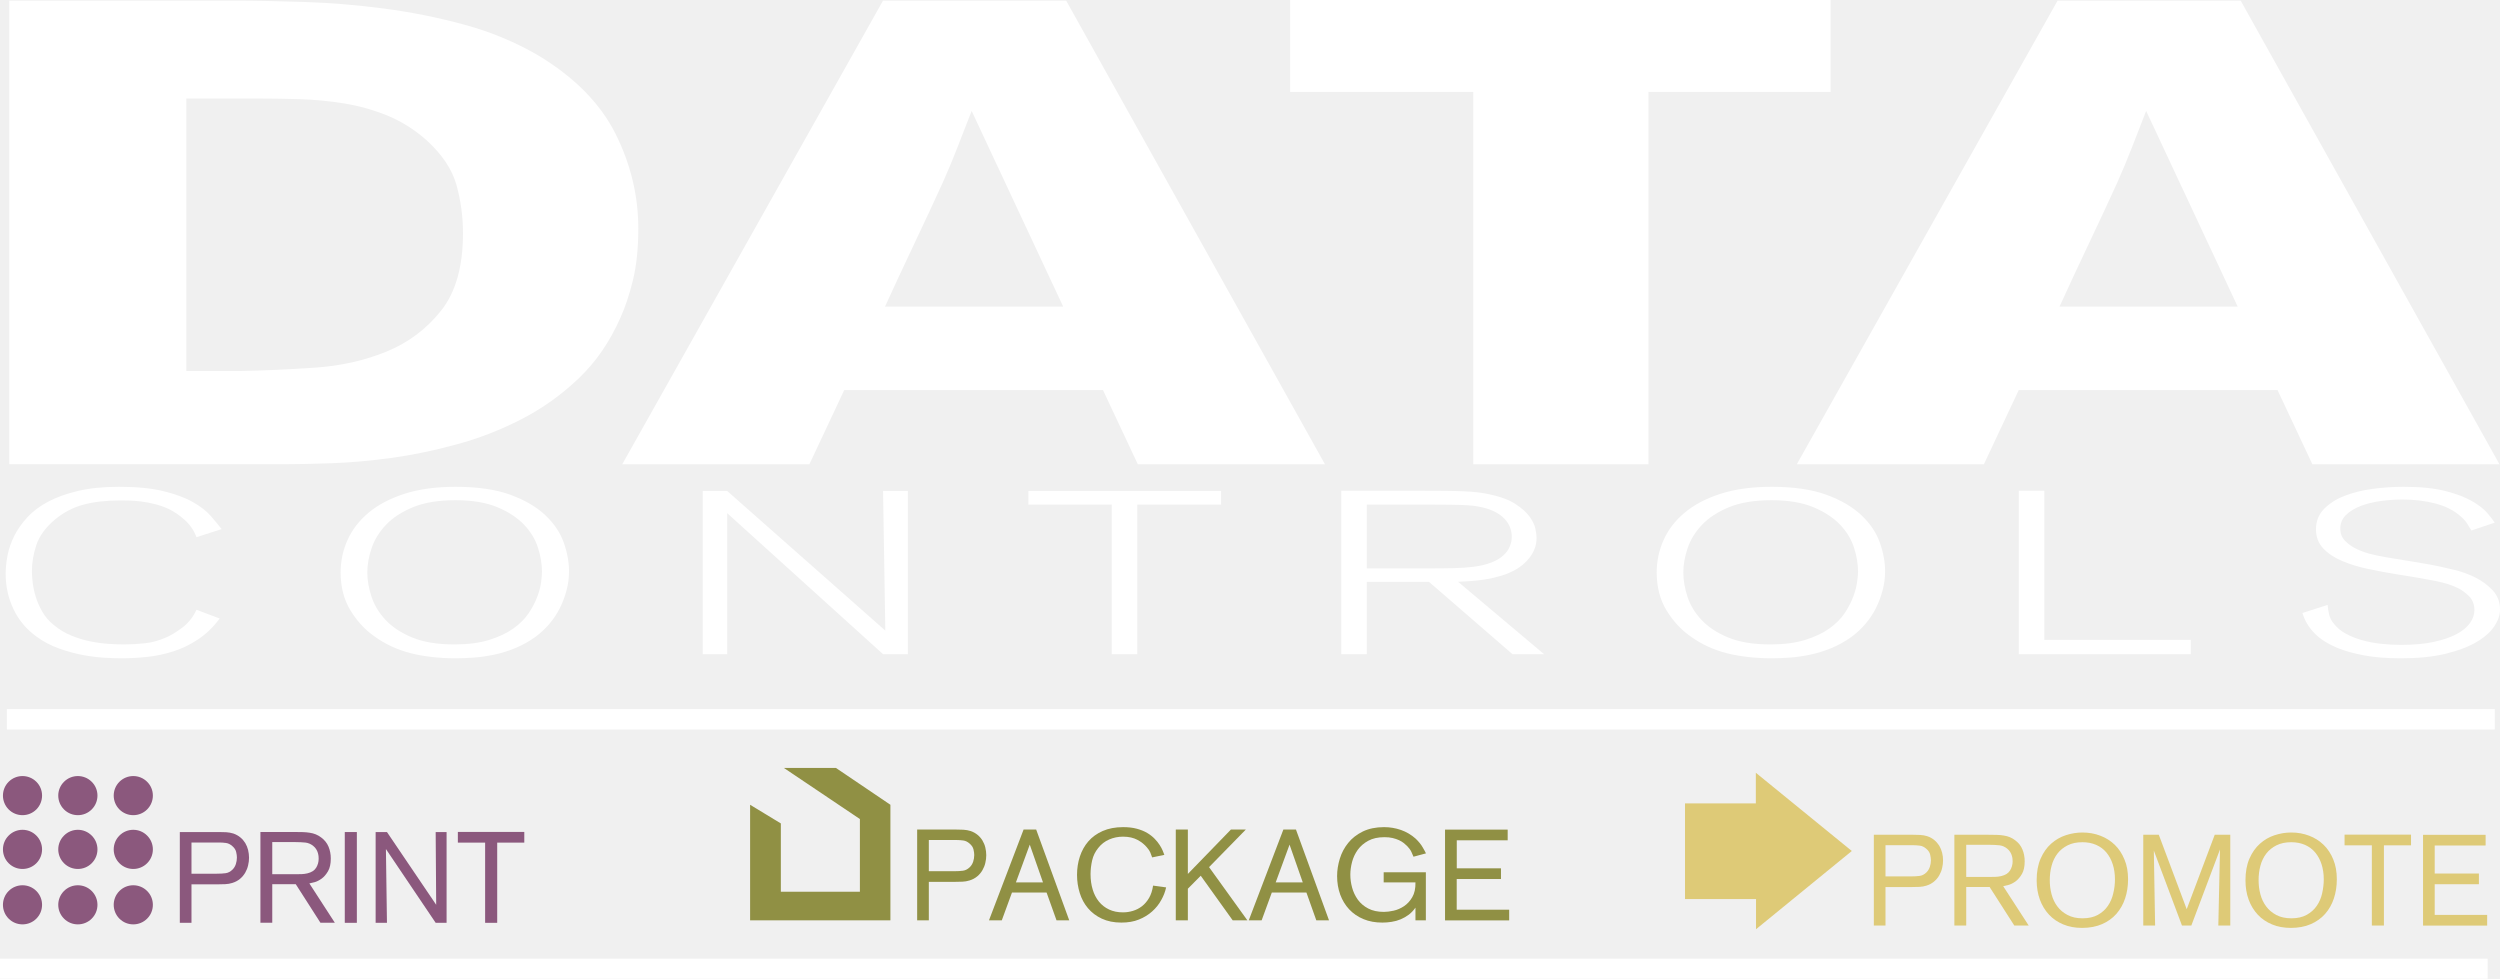
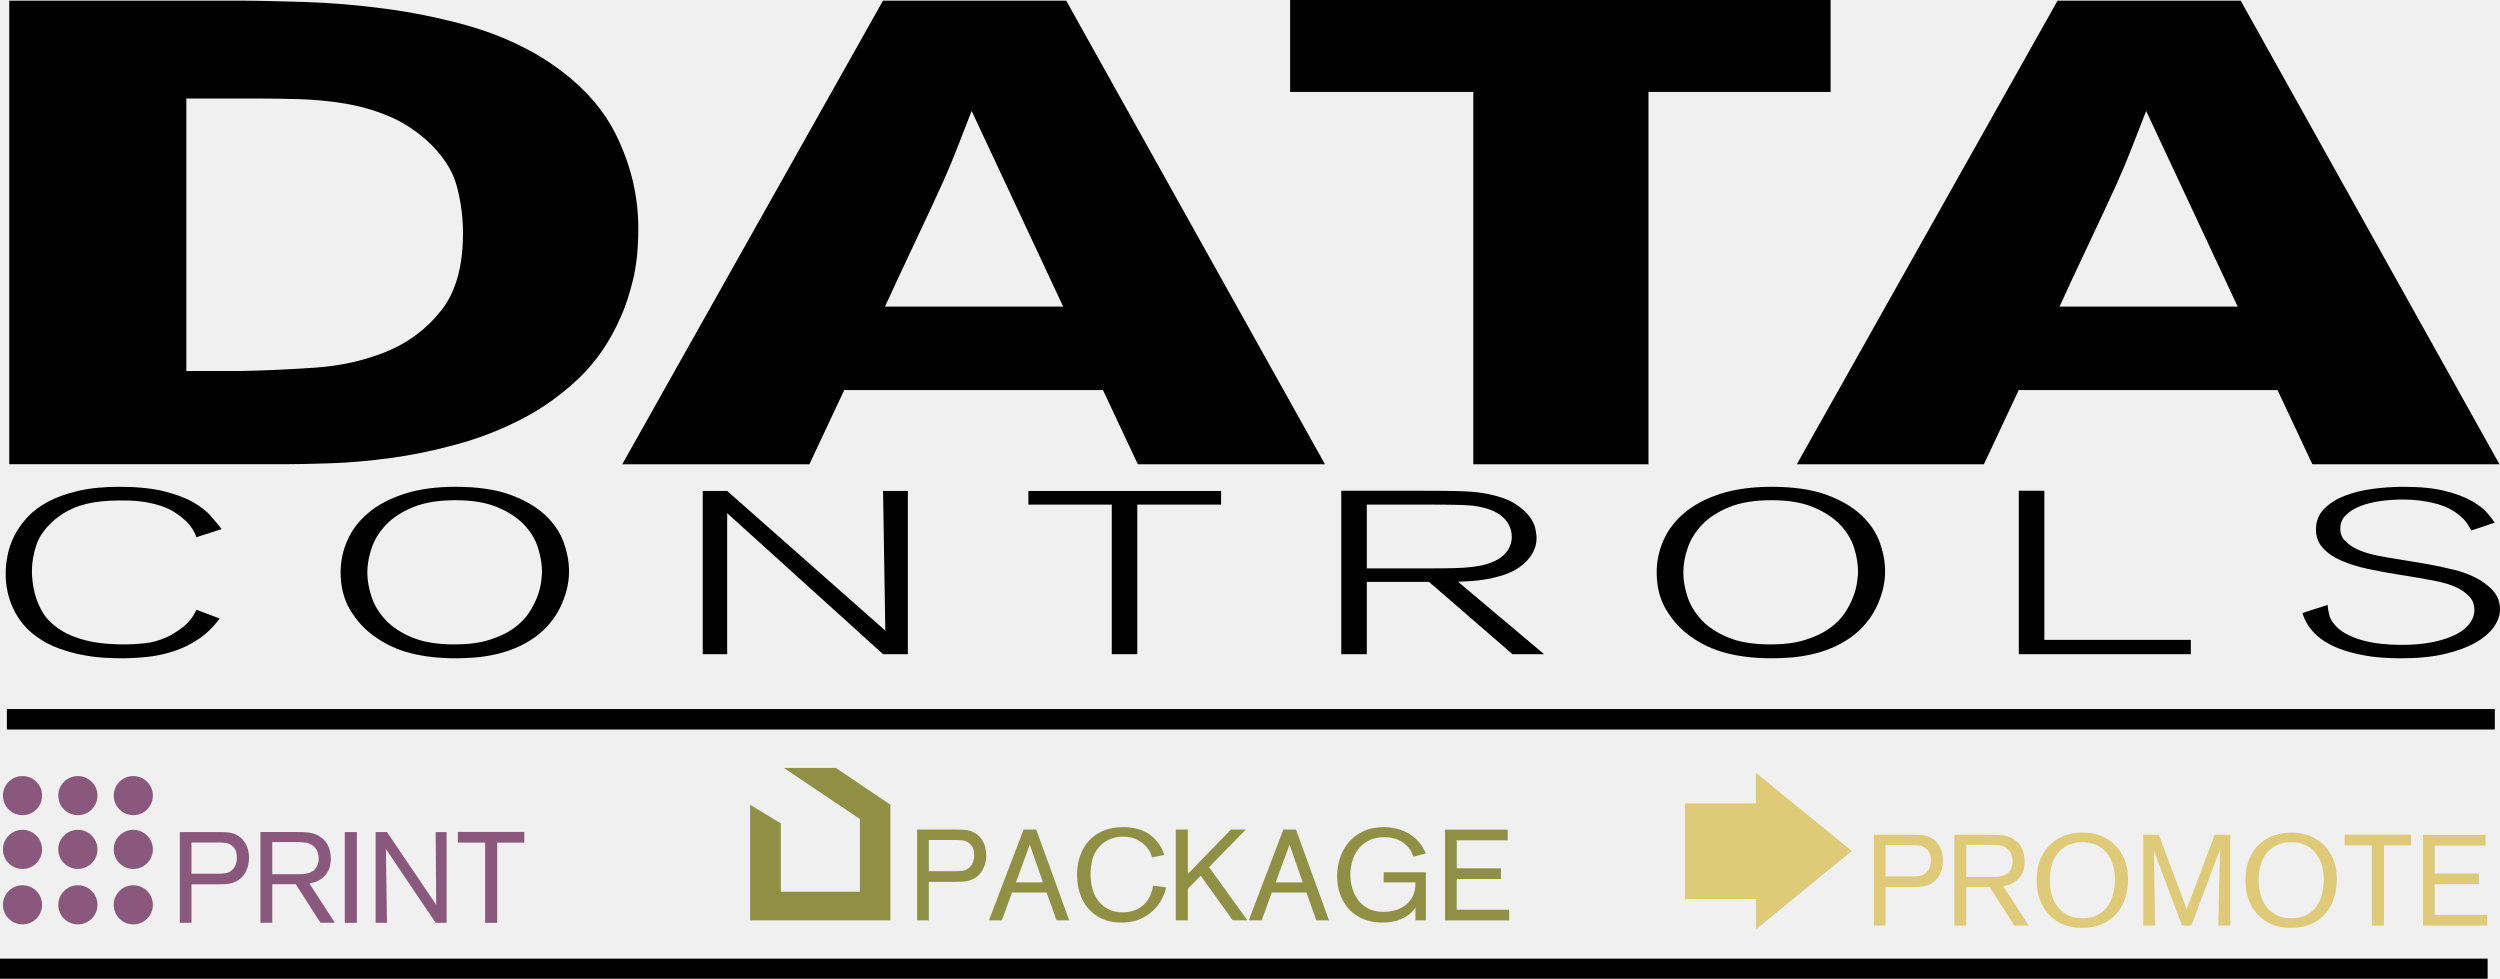
<svg xmlns="http://www.w3.org/2000/svg" version="1.1" id="Layer_1" x="0px" y="0px" viewBox="0 0 432.67 169.39" xml:space="preserve" width="432.67" height="169.39">
  <defs id="defs270" />
  <style type="text/css" id="style159">
- 	.st0{fill:#FFFFFF;}
+ 	.st0{fill:#000000;}
	.st1{fill:#8B587D;}
	.st2{fill:#909044;}
	.st3{fill:#DECA77;}
</style>
  <g id="g177" transform="translate(-189.49,-195.62)">
    <path class="st0" d="m 227.52,302.67 c -1.13,1.49 -2.37,2.7 -3.74,3.6 -1.37,0.91 -2.79,1.6 -4.29,2.08 -1.5,0.48 -3.01,0.8 -4.55,0.96 -1.54,0.16 -3.02,0.24 -4.45,0.24 -0.78,0 -1.77,-0.03 -2.96,-0.1 -1.19,-0.07 -2.45,-0.23 -3.77,-0.48 -1.32,-0.25 -2.68,-0.63 -4.06,-1.12 -1.39,-0.49 -2.69,-1.18 -3.9,-2.06 -1.73,-1.25 -3.06,-2.83 -3.96,-4.72 -0.91,-1.89 -1.37,-3.95 -1.37,-6.16 0,-0.99 0.11,-2.05 0.33,-3.18 0.22,-1.13 0.61,-2.26 1.17,-3.38 0.56,-1.12 1.32,-2.19 2.27,-3.22 0.95,-1.03 2.15,-1.93 3.61,-2.7 1.45,-0.77 3.19,-1.39 5.2,-1.86 2.02,-0.47 4.37,-0.7 7.05,-0.7 3.08,0 5.64,0.25 7.7,0.76 2.06,0.51 3.75,1.13 5.07,1.88 1.32,0.75 2.35,1.55 3.09,2.4 0.74,0.85 1.37,1.61 1.89,2.28 l -4.36,1.4 c -0.43,-1.17 -1.11,-2.17 -2.05,-3 -0.93,-0.83 -1.87,-1.47 -2.83,-1.92 -0.78,-0.35 -1.57,-0.62 -2.37,-0.82 -0.8,-0.2 -1.58,-0.35 -2.34,-0.44 -0.76,-0.09 -1.45,-0.15 -2.08,-0.16 -0.63,-0.01 -1.14,-0.02 -1.53,-0.02 -2.47,0 -4.6,0.25 -6.4,0.74 -1.8,0.49 -3.43,1.35 -4.91,2.58 -1.6,1.36 -2.66,2.81 -3.19,4.36 -0.52,1.55 -0.78,3.08 -0.78,4.6 0,0.48 0.04,1.11 0.13,1.88 0.09,0.77 0.26,1.6 0.52,2.46 0.26,0.87 0.64,1.74 1.14,2.62 0.5,0.88 1.18,1.67 2.05,2.36 0.91,0.75 1.89,1.34 2.96,1.78 1.06,0.44 2.15,0.77 3.25,1 1.11,0.23 2.17,0.37 3.19,0.44 1.02,0.07 1.94,0.1 2.76,0.1 1.13,0 2.31,-0.07 3.54,-0.2 1.24,-0.13 2.46,-0.47 3.67,-1 0.82,-0.35 1.77,-0.92 2.83,-1.72 1.06,-0.8 1.87,-1.83 2.44,-3.08 z" id="path161" />
    <path class="st0" d="m 287.97,294.51 c 0,1.09 -0.14,2.18 -0.42,3.24 -0.28,1.07 -0.66,2.09 -1.14,3.06 -0.48,0.97 -1.08,1.89 -1.82,2.76 -0.74,0.87 -1.56,1.63 -2.47,2.3 -1.13,0.8 -2.3,1.45 -3.51,1.94 -1.21,0.49 -2.43,0.87 -3.64,1.12 -1.21,0.25 -2.38,0.42 -3.51,0.5 -1.13,0.08 -2.17,0.12 -3.12,0.12 -2.86,0 -5.45,-0.3 -7.77,-0.88 -2.32,-0.59 -4.43,-1.57 -6.34,-2.96 -1.65,-1.17 -3.02,-2.68 -4.13,-4.52 -1.1,-1.84 -1.66,-4.01 -1.66,-6.52 0,-1.95 0.4,-3.81 1.2,-5.6 0.8,-1.79 2.02,-3.36 3.64,-4.72 1.63,-1.36 3.68,-2.45 6.18,-3.26 2.49,-0.81 5.45,-1.22 8.87,-1.22 3.81,0 6.98,0.46 9.49,1.38 2.51,0.92 4.53,2.1 6.05,3.54 1.52,1.44 2.58,3.02 3.19,4.74 0.61,1.72 0.91,3.38 0.91,4.98 z m -4.68,0.04 c 0,-1.28 -0.23,-2.65 -0.68,-4.1 -0.45,-1.45 -1.26,-2.79 -2.4,-4 -1.15,-1.21 -2.69,-2.23 -4.62,-3.04 -1.93,-0.81 -4.35,-1.22 -7.25,-1.22 -2.95,0 -5.4,0.4 -7.35,1.2 -1.95,0.8 -3.51,1.81 -4.68,3.04 -1.17,1.23 -2,2.57 -2.5,4.04 -0.5,1.47 -0.75,2.88 -0.75,4.24 0,1.31 0.24,2.69 0.72,4.16 0.48,1.47 1.29,2.81 2.44,4.04 1.15,1.23 2.69,2.24 4.61,3.04 1.93,0.8 4.37,1.2 7.31,1.2 2.34,0 4.34,-0.26 6.01,-0.78 1.67,-0.52 3.07,-1.18 4.19,-1.98 1.13,-0.8 2.01,-1.69 2.67,-2.68 0.65,-0.98 1.15,-1.95 1.49,-2.88 0.35,-0.93 0.56,-1.79 0.65,-2.56 0.1,-0.77 0.14,-1.34 0.14,-1.72 z" id="path163" />
    <path class="st0" d="m 346.61,308.84 h -4.29 l -26.98,-24.41 v 24.41 h -4.23 v -28.25 h 4.23 l 27.37,24.17 -0.39,-24.17 h 4.29 z" id="path165" />
    <path class="st0" d="m 386.32,308.84 h -4.42 v -25.89 h -14.43 v -2.36 h 33.35 v 2.36 h -14.5 z" id="path167" />
    <path class="st0" d="m 456.72,308.84 h -5.46 L 436.8,296.32 h -10.76 v 12.52 h -4.42 v -28.29 h 12.87 c 2,0 3.65,0.01 4.97,0.02 1.32,0.01 2.45,0.04 3.38,0.08 0.93,0.04 1.73,0.1 2.4,0.18 0.67,0.08 1.38,0.2 2.11,0.36 1.86,0.4 3.34,0.95 4.42,1.66 1.08,0.71 1.89,1.43 2.44,2.18 0.54,0.75 0.88,1.45 1.01,2.12 0.13,0.67 0.2,1.17 0.2,1.52 0,0.75 -0.12,1.41 -0.36,1.98 -0.24,0.57 -0.53,1.08 -0.88,1.52 -0.35,0.44 -0.72,0.82 -1.1,1.14 -0.39,0.32 -0.76,0.59 -1.11,0.8 -0.82,0.48 -1.7,0.86 -2.63,1.14 -0.93,0.28 -1.85,0.49 -2.76,0.64 -0.91,0.15 -1.78,0.25 -2.6,0.3 -0.82,0.05 -1.54,0.09 -2.14,0.12 z m -30.68,-14.85 h 10.76 c 1.51,0 2.93,-0.01 4.25,-0.04 1.32,-0.03 2.48,-0.11 3.47,-0.24 1.21,-0.16 2.24,-0.41 3.08,-0.74 0.84,-0.33 1.52,-0.73 2.04,-1.2 0.52,-0.47 0.9,-0.98 1.13,-1.54 0.24,-0.56 0.36,-1.12 0.36,-1.68 0,-1.39 -0.55,-2.56 -1.65,-3.52 -1.1,-0.96 -2.78,-1.59 -5.02,-1.88 -0.35,-0.03 -0.66,-0.05 -0.94,-0.08 -0.28,-0.03 -0.68,-0.05 -1.2,-0.06 -0.52,-0.01 -1.21,-0.02 -2.08,-0.04 -0.86,-0.01 -2.01,-0.02 -3.44,-0.02 h -10.76 z" id="path169" />
    <path class="st0" d="m 515.74,294.51 c 0,1.09 -0.14,2.18 -0.42,3.24 -0.28,1.07 -0.66,2.09 -1.14,3.06 -0.48,0.97 -1.08,1.89 -1.82,2.76 -0.74,0.87 -1.56,1.63 -2.47,2.3 -1.13,0.8 -2.3,1.45 -3.51,1.94 -1.21,0.49 -2.43,0.87 -3.64,1.12 -1.21,0.25 -2.38,0.42 -3.51,0.5 -1.13,0.08 -2.17,0.12 -3.12,0.12 -2.86,0 -5.45,-0.3 -7.77,-0.88 -2.32,-0.59 -4.43,-1.57 -6.34,-2.96 -1.65,-1.17 -3.02,-2.68 -4.13,-4.52 -1.1,-1.84 -1.66,-4.01 -1.66,-6.52 0,-1.95 0.4,-3.81 1.2,-5.6 0.8,-1.79 2.01,-3.36 3.64,-4.72 1.62,-1.36 3.68,-2.45 6.18,-3.26 2.49,-0.81 5.45,-1.22 8.87,-1.22 3.81,0 6.98,0.46 9.49,1.38 2.51,0.92 4.53,2.1 6.05,3.54 1.52,1.44 2.58,3.02 3.19,4.74 0.61,1.72 0.91,3.38 0.91,4.98 z m -4.68,0.04 c 0,-1.28 -0.23,-2.65 -0.68,-4.1 -0.46,-1.45 -1.26,-2.79 -2.41,-4 -1.15,-1.21 -2.69,-2.23 -4.62,-3.04 -1.93,-0.81 -4.34,-1.22 -7.25,-1.22 -2.95,0 -5.4,0.4 -7.35,1.2 -1.95,0.8 -3.51,1.81 -4.68,3.04 -1.17,1.23 -2,2.57 -2.5,4.04 -0.5,1.47 -0.75,2.88 -0.75,4.24 0,1.31 0.24,2.69 0.71,4.16 0.48,1.47 1.29,2.81 2.44,4.04 1.15,1.23 2.69,2.24 4.61,3.04 1.93,0.8 4.37,1.2 7.31,1.2 2.34,0 4.34,-0.26 6.01,-0.78 1.67,-0.52 3.07,-1.18 4.19,-1.98 1.13,-0.8 2.01,-1.69 2.67,-2.68 0.65,-0.98 1.15,-1.95 1.49,-2.88 0.35,-0.93 0.56,-1.79 0.65,-2.56 0.12,-0.77 0.16,-1.34 0.16,-1.72 z" id="path171" />
    <path class="st0" d="m 568.65,308.84 h -29.77 v -28.29 h 4.42 v 25.81 h 25.35 z" id="path173" />
    <path class="st0" d="m 617.21,287.43 c -0.22,-0.37 -0.47,-0.78 -0.75,-1.22 -0.28,-0.44 -0.68,-0.87 -1.2,-1.3 -1.13,-0.99 -2.57,-1.71 -4.32,-2.16 -1.76,-0.45 -3.63,-0.68 -5.62,-0.68 -1.26,0 -2.52,0.09 -3.8,0.26 -1.28,0.17 -2.44,0.46 -3.48,0.86 -1.04,0.4 -1.88,0.92 -2.54,1.56 -0.65,0.64 -0.98,1.43 -0.98,2.36 0,0.85 0.28,1.57 0.85,2.14 0.57,0.57 1.25,1.05 2.05,1.42 0.8,0.37 1.65,0.67 2.54,0.88 0.89,0.22 1.66,0.37 2.31,0.48 0.3,0.05 0.9,0.15 1.79,0.3 0.89,0.15 1.83,0.3 2.83,0.46 1,0.16 1.94,0.32 2.83,0.48 0.89,0.16 1.51,0.28 1.85,0.36 0.61,0.13 1.51,0.34 2.7,0.62 1.19,0.28 2.37,0.71 3.54,1.28 1.17,0.57 2.19,1.31 3.05,2.22 0.87,0.91 1.3,2.03 1.3,3.36 0,0.99 -0.35,1.98 -1.04,2.98 -0.69,1 -1.74,1.91 -3.15,2.72 -1.41,0.81 -3.19,1.47 -5.33,1.98 -2.15,0.51 -4.69,0.76 -7.64,0.76 -2.47,0 -4.58,-0.17 -6.34,-0.5 -1.76,-0.33 -3.24,-0.74 -4.45,-1.22 -1.78,-0.72 -3.16,-1.59 -4.16,-2.62 -1,-1.03 -1.69,-2.19 -2.08,-3.5 l 4.36,-1.4 c 0.04,0.56 0.13,1.12 0.26,1.68 0.13,0.56 0.41,1.09 0.84,1.6 0.52,0.67 1.19,1.23 2.01,1.68 0.82,0.45 1.74,0.83 2.76,1.12 1.02,0.29 2.11,0.51 3.28,0.64 1.17,0.13 2.34,0.2 3.51,0.2 2.21,0 4.12,-0.17 5.72,-0.52 1.6,-0.35 2.92,-0.8 3.96,-1.36 1.04,-0.56 1.81,-1.2 2.31,-1.92 0.5,-0.72 0.75,-1.45 0.75,-2.2 0,-1.01 -0.32,-1.83 -0.94,-2.44 -0.63,-0.61 -1.25,-1.07 -1.85,-1.36 -0.52,-0.27 -1.1,-0.5 -1.72,-0.7 -0.63,-0.2 -1.37,-0.39 -2.21,-0.56 -0.84,-0.17 -1.82,-0.35 -2.92,-0.54 -1.1,-0.19 -2.42,-0.4 -3.93,-0.64 -1.65,-0.27 -3.28,-0.57 -4.91,-0.92 -1.63,-0.35 -3.11,-0.81 -4.45,-1.38 -1.34,-0.57 -2.43,-1.3 -3.25,-2.18 -0.82,-0.88 -1.24,-1.97 -1.24,-3.28 0,-1.39 0.46,-2.55 1.37,-3.5 0.91,-0.95 2.09,-1.71 3.54,-2.28 1.45,-0.57 3.08,-0.98 4.88,-1.22 1.8,-0.24 3.58,-0.36 5.36,-0.36 2.95,0 5.37,0.25 7.28,0.74 1.91,0.49 3.44,1.08 4.61,1.76 1.17,0.68 2.05,1.37 2.63,2.06 0.59,0.69 1.01,1.24 1.27,1.64 z" id="path175" />
  </g>
  <g id="g187" transform="translate(-189.49,-195.62)">
    <path class="st0" d="m 191.08,195.73 h 38.76 c 3.67,0 7.78,0.08 12.32,0.23 4.53,0.15 9.13,0.53 13.78,1.14 4.65,0.61 9.27,1.53 13.87,2.78 4.59,1.25 8.84,3.01 12.75,5.28 6.31,3.79 10.79,8.32 13.44,13.58 2.64,5.27 3.96,10.74 3.96,16.42 0,3.49 -0.32,6.5 -0.95,9.04 -0.63,2.54 -1.35,4.68 -2.15,6.42 -1.84,4.17 -4.25,7.67 -7.24,10.51 -2.99,2.84 -6.29,5.19 -9.9,7.05 -3.62,1.86 -7.38,3.32 -11.28,4.37 -3.9,1.06 -7.66,1.84 -11.28,2.33 -3.62,0.49 -7.04,0.8 -10.25,0.91 -3.22,0.11 -5.86,0.17 -7.93,0.17 h -47.89 v -80.23 z m 30.66,16.94 v 47.16 h 9.3 c 4.02,-0.07 8.3,-0.27 12.83,-0.57 4.53,-0.3 8.7,-1.23 12.49,-2.78 3.79,-1.55 6.95,-3.92 9.47,-7.1 2.53,-3.18 3.79,-7.65 3.79,-13.41 0,-2.8 -0.37,-5.57 -1.12,-8.3 -0.75,-2.73 -2.5,-5.34 -5.25,-7.84 -2.07,-1.82 -4.31,-3.22 -6.72,-4.21 -2.41,-0.98 -4.91,-1.68 -7.49,-2.1 -2.58,-0.42 -5.17,-0.66 -7.75,-0.74 -2.58,-0.07 -5.03,-0.11 -7.32,-0.11 z" id="path179" />
    <path class="st0" d="m 374.01,195.73 44.79,80.24 h -32.39 l -6.03,-12.84 H 335.6 l -6.03,12.84 h -32.39 l 45.13,-80.24 z m -16.36,19.09 c -0.8,2.05 -1.61,4.11 -2.41,6.19 -0.8,2.08 -1.67,4.15 -2.58,6.19 -0.69,1.52 -1.46,3.2 -2.33,5.06 -0.86,1.86 -1.75,3.75 -2.67,5.68 -0.92,1.93 -1.81,3.83 -2.67,5.68 -0.86,1.86 -1.64,3.54 -2.33,5.06 h 30.83 z" id="path181" />
    <path class="st0" d="m 412.77,195.62 h 93.54 v 15.91 h -31.52 v 64.44 h -30.32 v -64.44 h -31.7 z" id="path183" />
    <path class="st0" d="m 577.28,195.73 44.79,80.24 h -32.38 l -6.03,-12.84 h -44.79 l -6.03,12.84 h -32.38 l 45.13,-80.24 z m -16.36,19.09 c -0.81,2.05 -1.61,4.11 -2.41,6.19 -0.8,2.08 -1.67,4.15 -2.58,6.19 -0.69,1.52 -1.47,3.2 -2.33,5.06 -0.86,1.86 -1.75,3.75 -2.67,5.68 -0.92,1.93 -1.81,3.83 -2.67,5.68 -0.86,1.86 -1.64,3.54 -2.33,5.06 h 30.83 z" id="path185" />
  </g>
  <rect x="1.2" y="122.74" class="st0" width="430.53" height="3.48" id="rect189" />
  <rect x="1.2" y="122.74" class="st0" width="430.53" height="3.48" id="rect191" />
  <g id="g223" transform="translate(-189.49,-195.62)">
    <g id="g203">
      <path class="st1" d="m 222.63,348.68 v 6.65 h -2.02 v -15.71 h 6.79 c 0.39,0 0.79,0.01 1.22,0.03 0.43,0.02 0.85,0.1 1.27,0.23 0.46,0.16 0.86,0.39 1.2,0.67 0.34,0.28 0.62,0.61 0.85,0.98 0.22,0.37 0.38,0.77 0.49,1.2 0.1,0.43 0.16,0.88 0.16,1.34 0,0.43 -0.05,0.87 -0.16,1.31 -0.1,0.45 -0.27,0.87 -0.5,1.27 -0.23,0.4 -0.53,0.76 -0.9,1.07 -0.37,0.31 -0.82,0.55 -1.34,0.71 -0.39,0.12 -0.78,0.19 -1.19,0.21 -0.41,0.02 -0.85,0.03 -1.32,0.03 h -4.55 z m 0,-1.85 H 227 c 0.61,0 1.12,-0.03 1.55,-0.09 0.43,-0.06 0.82,-0.27 1.18,-0.62 0.27,-0.27 0.46,-0.59 0.58,-0.96 0.12,-0.37 0.18,-0.75 0.18,-1.13 0,-0.27 -0.04,-0.59 -0.13,-0.97 -0.09,-0.38 -0.32,-0.72 -0.69,-1.03 -0.34,-0.3 -0.7,-0.47 -1.08,-0.52 -0.38,-0.05 -0.75,-0.08 -1.12,-0.08 h -4.84 z" id="path193" />
      <path class="st1" d="m 236.61,348.65 v 6.67 h -2.05 v -15.71 h 5.83 c 0.55,0 1.04,0.01 1.48,0.02 0.44,0.01 0.84,0.05 1.22,0.11 0.38,0.06 0.73,0.15 1.05,0.28 0.32,0.13 0.63,0.31 0.95,0.55 0.58,0.43 1,0.96 1.26,1.59 0.26,0.63 0.39,1.31 0.39,2.04 0,0.92 -0.16,1.65 -0.48,2.2 -0.32,0.55 -0.69,0.98 -1.1,1.28 -0.42,0.3 -0.83,0.51 -1.23,0.62 -0.41,0.11 -0.71,0.18 -0.9,0.21 l 4.41,6.81 h -2.49 l -4.27,-6.67 z m 0,-1.73 h 4.16 c 0.34,0 0.67,-0.01 0.98,-0.02 0.31,-0.01 0.62,-0.06 0.94,-0.13 0.73,-0.18 1.23,-0.5 1.52,-0.98 0.29,-0.48 0.43,-0.99 0.43,-1.56 0,-0.1 -0.01,-0.24 -0.02,-0.41 -0.02,-0.17 -0.05,-0.36 -0.11,-0.57 -0.06,-0.21 -0.15,-0.42 -0.28,-0.63 -0.13,-0.22 -0.3,-0.41 -0.52,-0.59 -0.42,-0.34 -0.88,-0.54 -1.38,-0.59 -0.5,-0.05 -1.06,-0.08 -1.67,-0.08 h -4.05 z" id="path195" />
      <path class="st1" d="m 251.25,339.62 v 15.71 h -2.09 v -15.71 z" id="path197" />
      <path class="st1" d="m 266.78,339.62 v 15.71 h -1.89 l -8.61,-12.77 0.18,12.77 h -1.96 v -15.71 h 1.96 l 8.52,12.59 -0.09,-12.59 z" id="path199" />
      <path class="st1" d="m 275.54,341.45 v 13.88 h -2.09 v -13.88 h -4.72 v -1.85 h 11.5 v 1.85 z" id="path201" />
    </g>
    <path class="st1" d="m 214.95,345.02 c -1.32,1.32 -3.47,1.32 -4.79,0 -1.32,-1.32 -1.32,-3.47 0,-4.79 1.32,-1.33 3.47,-1.33 4.79,0 1.33,1.32 1.33,3.47 0,4.79" id="path205" />
    <path class="st1" d="m 205.36,345.02 c -1.32,1.32 -3.47,1.32 -4.79,0 -1.33,-1.32 -1.33,-3.47 0,-4.79 1.32,-1.33 3.47,-1.33 4.79,0 1.33,1.32 1.33,3.47 0,4.79" id="path207" />
    <path class="st1" d="m 214.95,335.71 c -1.32,1.32 -3.47,1.32 -4.79,0 -1.32,-1.33 -1.32,-3.47 0,-4.79 1.32,-1.32 3.47,-1.32 4.79,0 1.33,1.31 1.33,3.46 0,4.79" id="path209" />
    <path class="st1" d="m 205.36,335.71 c -1.32,1.32 -3.47,1.32 -4.79,0 -1.33,-1.33 -1.33,-3.47 0,-4.79 1.32,-1.32 3.47,-1.32 4.79,0 1.33,1.31 1.33,3.46 0,4.79" id="path211" />
    <path class="st1" d="m 214.95,354.61 c -1.32,1.32 -3.47,1.32 -4.79,0 -1.32,-1.32 -1.32,-3.47 0,-4.79 1.32,-1.32 3.47,-1.32 4.79,0 1.33,1.32 1.33,3.47 0,4.79" id="path213" />
    <path class="st1" d="m 205.36,354.61 c -1.32,1.32 -3.47,1.32 -4.79,0 -1.33,-1.32 -1.33,-3.47 0,-4.79 1.32,-1.32 3.47,-1.32 4.79,0 1.33,1.32 1.33,3.47 0,4.79" id="path215" />
    <path class="st1" d="m 195.78,345.02 c -1.32,1.32 -3.47,1.32 -4.79,0 -1.32,-1.32 -1.32,-3.47 0,-4.79 1.32,-1.33 3.47,-1.33 4.79,0 1.32,1.32 1.32,3.47 0,4.79" id="path217" />
    <path class="st1" d="m 195.78,335.71 c -1.32,1.32 -3.47,1.32 -4.79,0 -1.32,-1.33 -1.32,-3.47 0,-4.79 1.32,-1.32 3.47,-1.32 4.79,0 1.32,1.31 1.32,3.46 0,4.79" id="path219" />
    <path class="st1" d="m 195.78,354.61 c -1.32,1.32 -3.47,1.32 -4.79,0 -1.32,-1.32 -1.32,-3.47 0,-4.79 1.32,-1.32 3.47,-1.32 4.79,0 1.32,1.32 1.32,3.47 0,4.79" id="path221" />
  </g>
  <g id="g243" transform="translate(-189.49,-195.62)">
    <g id="g239">
      <path class="st2" d="m 350.24,348.25 v 6.65 h -2.02 V 339.19 H 355 c 0.38,0 0.79,0.01 1.22,0.03 0.43,0.02 0.85,0.1 1.27,0.23 0.46,0.16 0.86,0.39 1.2,0.67 0.34,0.28 0.62,0.61 0.84,0.98 0.22,0.37 0.39,0.77 0.49,1.2 0.1,0.43 0.16,0.88 0.16,1.34 0,0.43 -0.05,0.87 -0.16,1.31 -0.1,0.45 -0.27,0.87 -0.5,1.27 -0.23,0.4 -0.53,0.76 -0.9,1.07 -0.37,0.31 -0.82,0.55 -1.34,0.71 -0.39,0.12 -0.78,0.19 -1.19,0.21 -0.41,0.02 -0.85,0.03 -1.32,0.03 h -4.53 z m 0,-1.85 h 4.37 c 0.61,0 1.12,-0.03 1.55,-0.09 0.43,-0.06 0.82,-0.27 1.18,-0.62 0.27,-0.27 0.46,-0.59 0.58,-0.96 0.12,-0.37 0.18,-0.75 0.18,-1.13 0,-0.27 -0.04,-0.59 -0.13,-0.97 -0.09,-0.38 -0.32,-0.72 -0.69,-1.03 -0.34,-0.3 -0.7,-0.47 -1.08,-0.52 -0.38,-0.05 -0.75,-0.08 -1.12,-0.08 h -4.84 z" id="path225" />
      <path class="st2" d="m 370.62,350.09 h -5.99 l -1.76,4.81 h -2.22 l 5.99,-15.71 h 2.18 l 5.72,15.71 h -2.2 z m -0.62,-1.75 -2.29,-6.54 -2.4,6.54 z" id="path227" />
      <path class="st2" d="m 391.31,349.2 c -0.16,0.74 -0.44,1.48 -0.85,2.2 -0.4,0.73 -0.92,1.38 -1.57,1.96 -0.65,0.58 -1.41,1.05 -2.29,1.4 -0.88,0.36 -1.89,0.53 -3.04,0.53 -1.29,0 -2.42,-0.23 -3.38,-0.68 -0.96,-0.45 -1.77,-1.06 -2.4,-1.81 -0.64,-0.76 -1.11,-1.63 -1.42,-2.63 -0.31,-0.99 -0.47,-2.04 -0.47,-3.14 0,-1.11 0.16,-2.17 0.49,-3.17 0.33,-1 0.82,-1.88 1.47,-2.63 0.65,-0.75 1.48,-1.35 2.48,-1.79 1,-0.44 2.18,-0.67 3.53,-0.67 0.9,0 1.7,0.09 2.39,0.28 0.69,0.19 1.29,0.43 1.79,0.73 0.5,0.3 0.93,0.64 1.28,1 0.35,0.36 0.64,0.72 0.87,1.08 0.23,0.36 0.41,0.69 0.53,0.99 0.13,0.3 0.22,0.55 0.28,0.72 l -2.11,0.44 c -0.1,-0.3 -0.21,-0.58 -0.32,-0.85 -0.11,-0.27 -0.31,-0.57 -0.61,-0.91 -0.39,-0.47 -0.92,-0.9 -1.6,-1.27 -0.68,-0.37 -1.52,-0.56 -2.51,-0.56 -0.84,0 -1.65,0.16 -2.4,0.49 -0.76,0.33 -1.39,0.82 -1.91,1.49 -0.5,0.62 -0.85,1.33 -1.03,2.11 -0.18,0.79 -0.28,1.58 -0.28,2.38 0,0.98 0.12,1.87 0.37,2.68 0.24,0.81 0.61,1.51 1.08,2.09 0.48,0.59 1.06,1.04 1.76,1.37 0.7,0.33 1.5,0.49 2.4,0.49 0.58,0 1.15,-0.08 1.73,-0.26 0.57,-0.17 1.09,-0.44 1.57,-0.81 0.47,-0.37 0.88,-0.85 1.22,-1.43 0.34,-0.59 0.57,-1.29 0.69,-2.13 z" id="path229" />
      <path class="st2" d="m 397.3,347.18 -2.23,2.25 v 5.47 h -2.09 v -15.71 h 2.09 v 7.68 l 7.45,-7.68 h 2.58 l -6.36,6.5 6.63,9.21 h -2.54 z" id="path231" />
      <path class="st2" d="m 415.59,350.09 h -5.99 l -1.76,4.81 h -2.23 l 5.99,-15.71 h 2.18 l 5.72,15.71 h -2.2 z m -0.63,-1.75 -2.29,-6.54 -2.4,6.54 z" id="path233" />
      <path class="st2" d="m 436.26,346.6 v 8.3 h -1.8 v -2.2 c -0.33,0.48 -0.71,0.88 -1.14,1.21 -0.44,0.33 -0.91,0.6 -1.41,0.81 -0.51,0.21 -1.03,0.36 -1.57,0.44 -0.54,0.09 -1.08,0.13 -1.61,0.13 -1.22,0 -2.31,-0.2 -3.27,-0.6 -0.96,-0.4 -1.78,-0.96 -2.46,-1.68 -0.68,-0.72 -1.19,-1.57 -1.56,-2.56 -0.36,-0.99 -0.54,-2.06 -0.54,-3.22 0,-0.99 0.16,-1.99 0.47,-3 0.31,-1.01 0.79,-1.92 1.45,-2.73 0.65,-0.81 1.49,-1.46 2.52,-1.97 1.03,-0.5 2.26,-0.76 3.68,-0.76 1.01,0 1.98,0.16 2.93,0.49 0.94,0.33 1.79,0.83 2.55,1.51 0.52,0.5 0.92,0.99 1.19,1.46 0.28,0.47 0.47,0.83 0.59,1.08 l -2.16,0.58 c -0.09,-0.24 -0.21,-0.52 -0.37,-0.85 -0.16,-0.33 -0.4,-0.66 -0.73,-1 -0.16,-0.16 -0.36,-0.34 -0.59,-0.52 -0.23,-0.18 -0.51,-0.35 -0.83,-0.5 -0.33,-0.15 -0.7,-0.27 -1.11,-0.37 -0.41,-0.1 -0.88,-0.14 -1.4,-0.14 -1.1,0 -2.02,0.2 -2.78,0.61 -0.76,0.41 -1.36,0.93 -1.83,1.57 -0.46,0.64 -0.79,1.34 -0.99,2.1 -0.2,0.76 -0.3,1.5 -0.3,2.21 0,0.74 0.1,1.49 0.31,2.25 0.21,0.76 0.54,1.45 0.99,2.08 0.45,0.62 1.05,1.13 1.79,1.52 0.74,0.39 1.65,0.59 2.72,0.59 0.49,0 1.05,-0.07 1.68,-0.21 0.63,-0.14 1.23,-0.4 1.8,-0.78 0.57,-0.38 1.05,-0.9 1.43,-1.56 0.39,-0.66 0.57,-1.51 0.55,-2.55 h -5.5 v -1.76 h 7.3 z" id="path235" />
      <path class="st2" d="m 441.6,347.74 v 5.32 h 9.08 v 1.85 h -11.1 V 339.2 h 10.84 v 1.85 h -8.81 v 4.85 h 7.65 v 1.85 h -7.66 z" id="path237" />
    </g>
    <polygon class="st2" points="338.31,349.95 324.63,349.95 324.63,339.33 324.63,338.13 319.69,335.13 319.31,334.9 319.31,336.65 319.31,338.13 319.31,354.9 343.59,354.9 343.59,334.9 334.17,328.53 325.16,328.53 338.31,337.37 " id="polygon241" />
  </g>
  <g id="g263" transform="translate(-189.49,-195.62)">
    <polygon class="st3" points="481.11,334.66 481.11,351.22 493.4,351.22 493.4,356.44 509.98,342.9 493.37,329.36 493.37,334.66 " id="polygon245" />
    <g id="g261">
      <path class="st3" d="m 515.81,349.15 v 6.65 h -2.02 v -15.71 h 6.78 c 0.39,0 0.8,0.01 1.23,0.03 0.43,0.02 0.85,0.1 1.27,0.23 0.46,0.16 0.86,0.38 1.2,0.67 0.34,0.28 0.62,0.61 0.85,0.98 0.22,0.37 0.38,0.77 0.49,1.2 0.11,0.43 0.16,0.88 0.16,1.34 0,0.43 -0.05,0.87 -0.16,1.31 -0.1,0.45 -0.27,0.87 -0.5,1.27 -0.23,0.4 -0.53,0.76 -0.9,1.07 -0.37,0.31 -0.81,0.55 -1.33,0.71 -0.39,0.12 -0.78,0.19 -1.19,0.21 -0.41,0.02 -0.85,0.03 -1.32,0.03 h -4.56 z m 0,-1.85 h 4.37 c 0.6,0 1.12,-0.03 1.55,-0.09 0.43,-0.06 0.82,-0.27 1.18,-0.62 0.26,-0.27 0.46,-0.59 0.58,-0.96 0.12,-0.37 0.18,-0.75 0.18,-1.13 0,-0.27 -0.05,-0.59 -0.13,-0.97 -0.09,-0.38 -0.32,-0.72 -0.69,-1.03 -0.34,-0.3 -0.7,-0.47 -1.08,-0.52 -0.38,-0.05 -0.75,-0.08 -1.12,-0.08 h -4.84 z" id="path247" />
      <path class="st3" d="m 529.78,349.13 v 6.67 h -2.05 v -15.71 h 5.83 c 0.55,0 1.04,0.01 1.48,0.02 0.44,0.01 0.84,0.05 1.22,0.11 0.38,0.06 0.73,0.15 1.05,0.28 0.32,0.13 0.63,0.31 0.95,0.55 0.58,0.43 1,0.96 1.25,1.59 0.26,0.63 0.39,1.31 0.39,2.04 0,0.92 -0.16,1.65 -0.48,2.2 -0.32,0.55 -0.69,0.97 -1.1,1.28 -0.42,0.3 -0.83,0.51 -1.24,0.62 -0.41,0.11 -0.71,0.18 -0.9,0.21 l 4.41,6.81 h -2.49 l -4.27,-6.67 z m 0,-1.74 h 4.16 c 0.34,0 0.66,-0.01 0.98,-0.02 0.31,-0.01 0.62,-0.06 0.93,-0.13 0.73,-0.18 1.23,-0.5 1.52,-0.98 0.29,-0.48 0.44,-0.99 0.44,-1.56 0,-0.1 -0.01,-0.24 -0.02,-0.41 -0.01,-0.17 -0.05,-0.36 -0.11,-0.57 -0.06,-0.21 -0.15,-0.42 -0.28,-0.63 -0.13,-0.22 -0.3,-0.41 -0.52,-0.59 -0.42,-0.34 -0.88,-0.54 -1.38,-0.59 -0.5,-0.05 -1.06,-0.08 -1.67,-0.08 h -4.05 z" id="path249" />
      <path class="st3" d="m 557.79,347.79 c 0,1.19 -0.17,2.29 -0.51,3.32 -0.34,1.02 -0.85,1.91 -1.51,2.67 -0.67,0.76 -1.5,1.35 -2.49,1.78 -0.99,0.43 -2.14,0.65 -3.45,0.65 -1.2,0 -2.28,-0.2 -3.25,-0.6 -0.96,-0.4 -1.79,-0.96 -2.47,-1.69 -0.68,-0.73 -1.21,-1.59 -1.58,-2.6 -0.37,-1.01 -0.56,-2.13 -0.56,-3.36 0,-1.45 0.23,-2.7 0.69,-3.75 0.46,-1.05 1.06,-1.9 1.81,-2.57 0.75,-0.67 1.59,-1.16 2.54,-1.47 0.94,-0.31 1.9,-0.47 2.88,-0.47 1.1,0 2.13,0.18 3.09,0.55 0.96,0.36 1.8,0.89 2.51,1.58 0.71,0.69 1.27,1.54 1.68,2.55 0.42,0.99 0.62,2.13 0.62,3.41 z m -2.27,0.02 c 0,-0.95 -0.13,-1.82 -0.38,-2.6 -0.25,-0.79 -0.62,-1.46 -1.09,-2.04 -0.48,-0.57 -1.06,-1.01 -1.76,-1.32 -0.7,-0.31 -1.5,-0.47 -2.4,-0.47 -0.99,0 -1.85,0.18 -2.56,0.54 -0.71,0.36 -1.3,0.83 -1.76,1.43 -0.46,0.6 -0.8,1.3 -1.01,2.09 -0.22,0.79 -0.32,1.63 -0.32,2.52 0,0.83 0.1,1.64 0.31,2.43 0.21,0.79 0.54,1.49 1,2.1 0.46,0.62 1.05,1.11 1.77,1.49 0.72,0.38 1.58,0.57 2.59,0.57 1.05,0 1.94,-0.2 2.66,-0.6 0.72,-0.4 1.3,-0.92 1.73,-1.56 0.44,-0.64 0.75,-1.36 0.93,-2.17 0.2,-0.8 0.29,-1.61 0.29,-2.41 z" id="path251" />
      <path class="st3" d="m 575.48,340.09 v 15.71 h -2.07 l 0.29,-13.17 -4.96,13.17 h -1.62 l -4.87,-12.97 0.22,12.97 h -2.05 v -15.71 h 2.69 l 4.83,12.88 4.85,-12.88 z" id="path253" />
      <path class="st3" d="m 593.92,347.79 c 0,1.19 -0.17,2.29 -0.51,3.32 -0.34,1.02 -0.84,1.91 -1.51,2.67 -0.67,0.76 -1.5,1.35 -2.49,1.78 -0.99,0.43 -2.14,0.65 -3.45,0.65 -1.2,0 -2.28,-0.2 -3.25,-0.6 -0.96,-0.4 -1.79,-0.96 -2.47,-1.69 -0.68,-0.73 -1.21,-1.59 -1.58,-2.6 -0.37,-1.01 -0.55,-2.13 -0.55,-3.36 0,-1.45 0.23,-2.7 0.69,-3.75 0.46,-1.05 1.06,-1.9 1.81,-2.57 0.75,-0.67 1.59,-1.16 2.54,-1.47 0.94,-0.31 1.9,-0.47 2.88,-0.47 1.1,0 2.13,0.18 3.09,0.55 0.96,0.36 1.8,0.89 2.51,1.58 0.71,0.69 1.27,1.54 1.68,2.55 0.41,0.99 0.61,2.13 0.61,3.41 z m -2.26,0.02 c 0,-0.95 -0.13,-1.82 -0.38,-2.6 -0.25,-0.79 -0.62,-1.46 -1.09,-2.04 -0.48,-0.57 -1.06,-1.01 -1.76,-1.32 -0.7,-0.31 -1.5,-0.47 -2.4,-0.47 -0.99,0 -1.84,0.18 -2.56,0.54 -0.71,0.36 -1.3,0.83 -1.76,1.43 -0.46,0.6 -0.8,1.3 -1.01,2.09 -0.22,0.79 -0.32,1.63 -0.32,2.52 0,0.83 0.1,1.64 0.31,2.43 0.21,0.79 0.54,1.49 1,2.1 0.46,0.62 1.05,1.11 1.77,1.49 0.72,0.38 1.58,0.57 2.59,0.57 1.05,0 1.94,-0.2 2.66,-0.6 0.72,-0.4 1.3,-0.92 1.74,-1.56 0.44,-0.64 0.75,-1.36 0.93,-2.17 0.18,-0.8 0.28,-1.61 0.28,-2.41 z" id="path255" />
      <path class="st3" d="m 602.07,341.92 v 13.88 h -2.09 v -13.88 h -4.72 v -1.85 h 11.5 v 1.85 z" id="path257" />
      <path class="st3" d="m 610.86,348.64 v 5.32 h 9.08 v 1.85 h -11.1 V 340.1 h 10.83 v 1.85 h -8.81 v 4.85 h 7.65 v 1.85 h -7.65 z" id="path259" />
    </g>
  </g>
  <rect x="0" y="165.91" class="st0" width="430.53" height="3.48" id="rect265" />
</svg>
